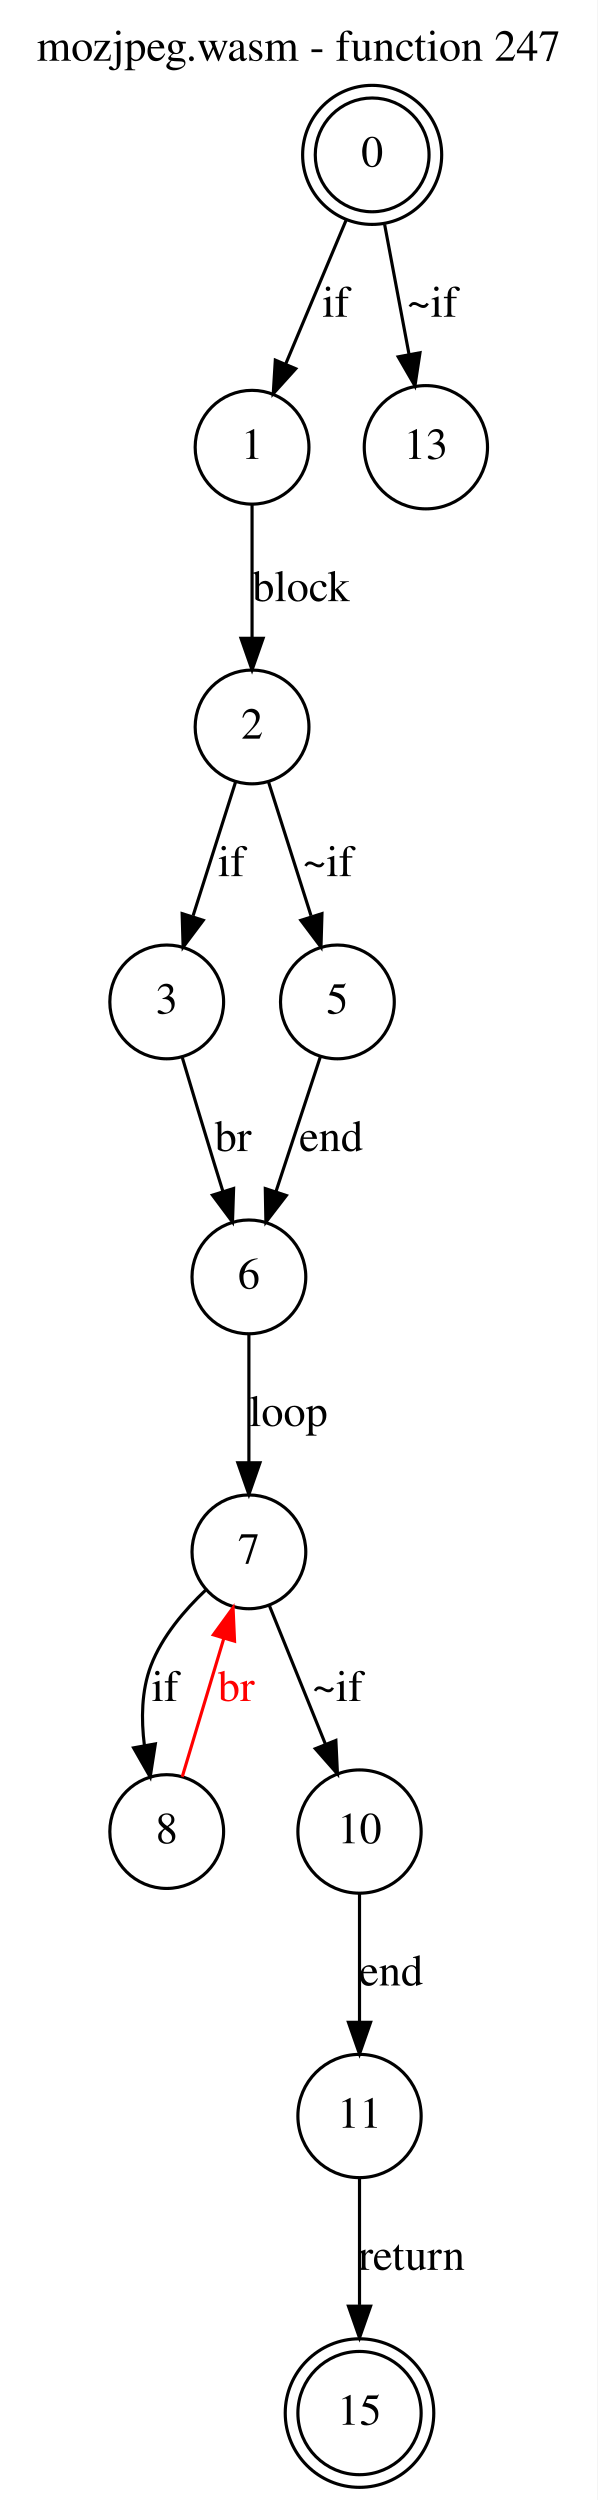
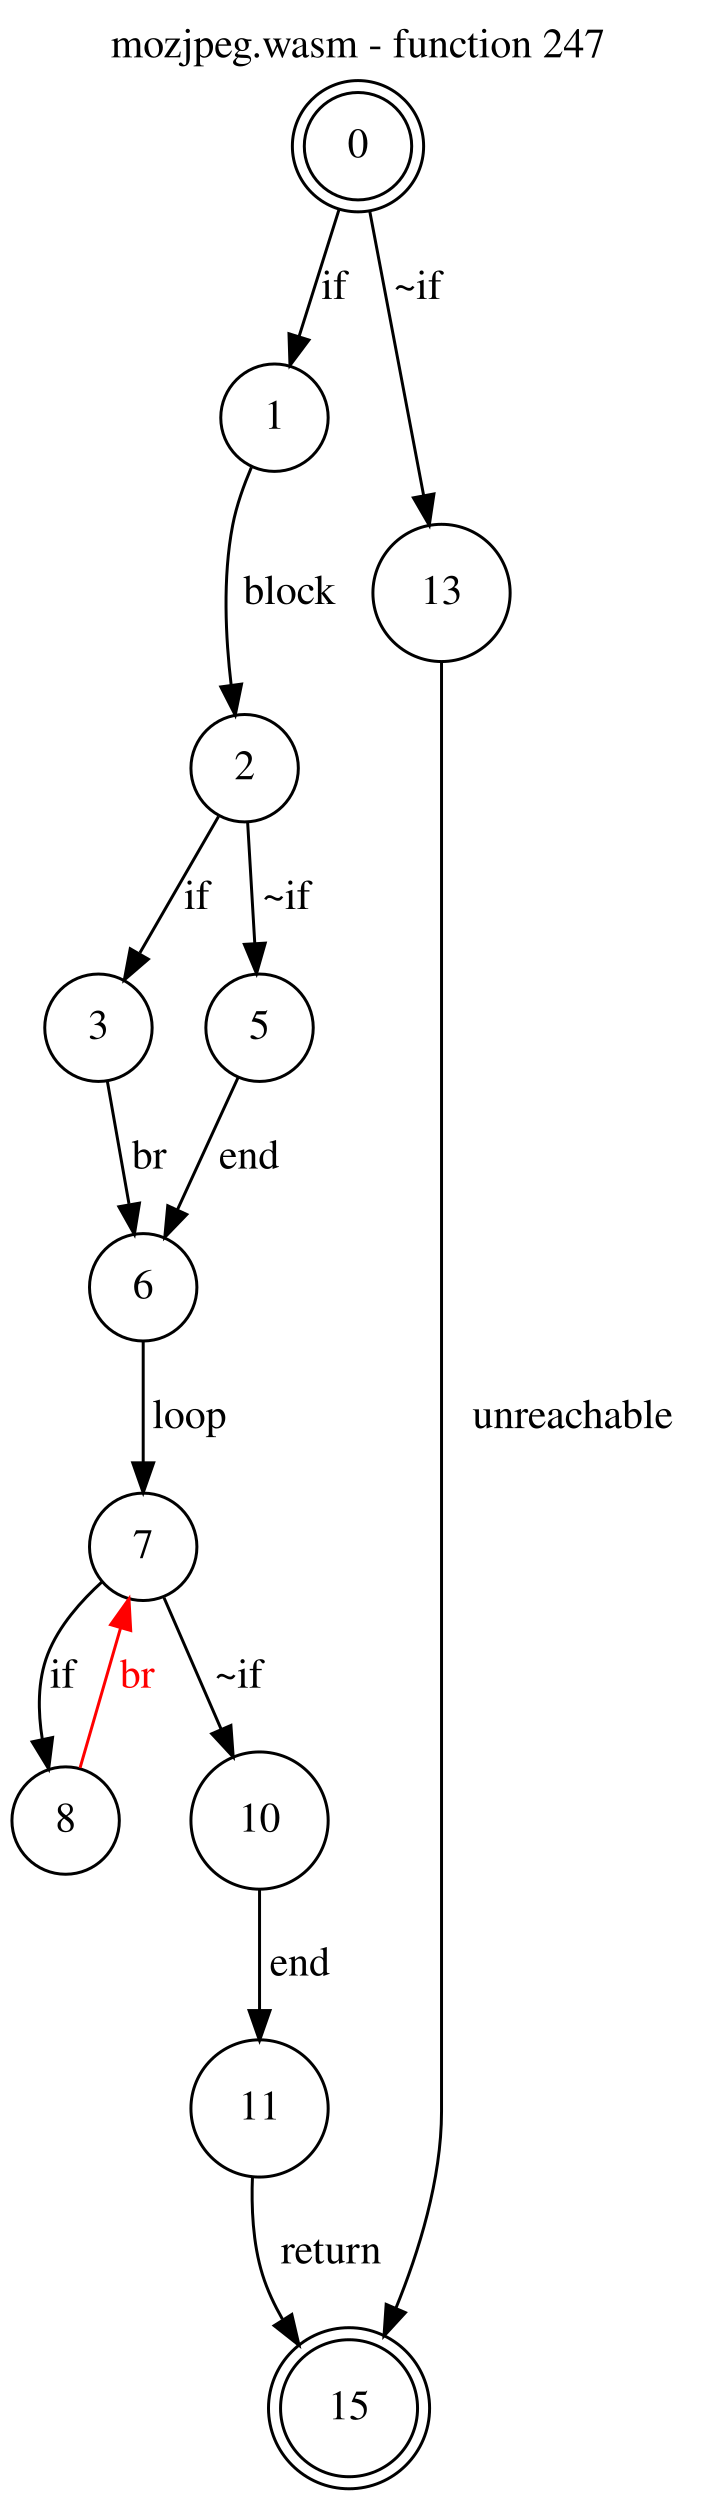
- <svg xmlns="http://www.w3.org/2000/svg" width="189pt" height="791pt" viewBox="0.00 0.00 189.00 790.99">
-   <g id="graph0" class="graph" transform="scale(1 1) rotate(0) translate(4 786.99)">
-     <polygon fill="white" stroke="transparent" points="-4,4 -4,-786.99 185,-786.99 185,4 -4,4" />
-     <text text-anchor="middle" x="90.5" y="-767.79" font-family="Times,serif" font-size="14.00">mozjpeg.wasm - function 247</text>
+ <svg xmlns="http://www.w3.org/2000/svg" width="240pt" height="838pt" viewBox="0.00 0.00 240.00 837.98">
+   <g id="graph0" class="graph" transform="scale(1 1) rotate(0) translate(4 833.98)">
+     <polygon fill="white" stroke="transparent" points="-4,4 -4,-833.98 236,-833.98 236,4 -4,4" />
+     <text text-anchor="middle" x="116" y="-814.78" font-family="Times,serif" font-size="14.00">mozjpeg.wasm - function 247</text>
    <g id="node1" class="node">
-       <ellipse fill="none" stroke="black" cx="113.75" cy="-737.99" rx="18" ry="18" />
-       <ellipse fill="none" stroke="black" cx="113.75" cy="-737.99" rx="22" ry="22" />
-       <text text-anchor="middle" x="113.75" y="-734.29" font-family="Times,serif" font-size="14.00">0</text>
+       <ellipse fill="none" stroke="black" cx="116" cy="-784.98" rx="18" ry="18" />
+       <ellipse fill="none" stroke="black" cx="116" cy="-784.98" rx="22" ry="22" />
+       <text text-anchor="middle" x="116" y="-781.28" font-family="Times,serif" font-size="14.00">0</text>
    </g>
    <g id="node3" class="node">
-       <ellipse fill="none" stroke="black" cx="75.75" cy="-645.49" rx="18" ry="18" />
-       <text text-anchor="middle" x="75.75" y="-641.79" font-family="Times,serif" font-size="14.00">1</text>
+       <ellipse fill="none" stroke="black" cx="88" cy="-693.98" rx="18" ry="18" />
+       <text text-anchor="middle" x="88" y="-690.28" font-family="Times,serif" font-size="14.00">1</text>
    </g>
    <g id="edge1" class="edge">
-       <path fill="none" stroke="black" d="M105.51,-717.35C99.9,-704 92.44,-686.22 86.38,-671.81" />
-       <polygon fill="black" stroke="black" points="89.56,-670.33 82.46,-662.47 83.11,-673.04 89.56,-670.33" />
-       <text text-anchor="middle" x="102.25" y="-686.79" font-family="Times,serif" font-size="14.00">if</text>
+       <path fill="none" stroke="black" d="M109.65,-763.79C105.69,-751.2 100.55,-734.87 96.27,-721.28" />
+       <polygon fill="black" stroke="black" points="99.54,-720.01 93.2,-711.53 92.87,-722.11 99.54,-720.01" />
+       <text text-anchor="middle" x="108" y="-733.78" font-family="Times,serif" font-size="14.00">if</text>
    </g>
    <g id="node4" class="node">
-       <ellipse fill="none" stroke="black" cx="130.75" cy="-645.49" rx="19.5" ry="19.5" />
-       <text text-anchor="middle" x="130.75" y="-641.79" font-family="Times,serif" font-size="14.00">13</text>
+       <ellipse fill="none" stroke="black" cx="144" cy="-635.24" rx="23" ry="23" />
+       <text text-anchor="middle" x="144" y="-631.54" font-family="Times,serif" font-size="14.00">13</text>
    </g>
    <g id="edge2" class="edge">
-       <path fill="none" stroke="black" d="M117.69,-716C119.98,-703.8 122.9,-688.27 125.4,-674.98" />
-       <polygon fill="black" stroke="black" points="128.88,-675.38 127.29,-664.91 122,-674.09 128.88,-675.38" />
-       <text text-anchor="middle" x="132.75" y="-686.79" font-family="Times,serif" font-size="14.00">~if</text>
+       <path fill="none" stroke="black" d="M119.95,-763.13C124.65,-738.33 132.54,-696.69 138,-667.91" />
+       <polygon fill="black" stroke="black" points="141.46,-668.42 139.89,-657.95 134.58,-667.12 141.46,-668.42" />
+       <text text-anchor="middle" x="136" y="-733.78" font-family="Times,serif" font-size="14.00">~if</text>
    </g>
    <g id="node2" class="node">
-       <ellipse fill="none" stroke="black" cx="109.75" cy="-23.5" rx="19.5" ry="19.5" />
-       <ellipse fill="none" stroke="black" cx="109.75" cy="-23.5" rx="23.5" ry="23.5" />
-       <text text-anchor="middle" x="109.75" y="-19.8" font-family="Times,serif" font-size="14.00">15</text>
+       <ellipse fill="none" stroke="black" cx="113" cy="-26.75" rx="22.96" ry="22.96" />
+       <ellipse fill="none" stroke="black" cx="113" cy="-26.75" rx="27" ry="27" />
+       <text text-anchor="middle" x="113" y="-23.05" font-family="Times,serif" font-size="14.00">15</text>
    </g>
    <g id="node5" class="node">
-       <ellipse fill="none" stroke="black" cx="75.75" cy="-556.99" rx="18" ry="18" />
-       <text text-anchor="middle" x="75.75" y="-553.29" font-family="Times,serif" font-size="14.00">2</text>
+       <ellipse fill="none" stroke="black" cx="78" cy="-576.49" rx="18" ry="18" />
+       <text text-anchor="middle" x="78" y="-572.79" font-family="Times,serif" font-size="14.00">2</text>
    </g>
    <g id="edge3" class="edge">
-       <path fill="none" stroke="black" d="M75.75,-627.4C75.75,-615.43 75.75,-599.19 75.75,-585.42" />
-       <polygon fill="black" stroke="black" points="79.25,-585.04 75.75,-575.04 72.25,-585.04 79.25,-585.04" />
-       <text text-anchor="middle" x="91.25" y="-596.79" font-family="Times,serif" font-size="14.00">block</text>
+       <path fill="none" stroke="black" d="M80.27,-677.34C77.74,-671.43 75.26,-664.54 74,-657.98 70.6,-640.35 71.62,-620.16 73.48,-604.41" />
+       <polygon fill="black" stroke="black" points="76.97,-604.68 74.85,-594.3 70.03,-603.74 76.97,-604.68" />
+       <text text-anchor="middle" x="93" y="-631.54" font-family="Times,serif" font-size="14.00">block</text>
+     </g>
+     <g id="edge14" class="edge">
+       <path fill="none" stroke="black" d="M144,-612.33C144,-592.02 144,-560.96 144,-533.99 144,-533.99 144,-533.99 144,-126.24 144,-103.5 136.38,-79.1 128.7,-60.28" />
+       <polygon fill="black" stroke="black" points="131.88,-58.8 124.72,-50.99 125.44,-61.56 131.88,-58.8" />
+       <text text-anchor="middle" x="188" y="-355.29" font-family="Times,serif" font-size="14.00">unreachable</text>
    </g>
    <g id="node6" class="node">
-       <ellipse fill="none" stroke="black" cx="48.75" cy="-469.99" rx="18" ry="18" />
-       <text text-anchor="middle" x="48.75" y="-466.29" font-family="Times,serif" font-size="14.00">3</text>
+       <ellipse fill="none" stroke="black" cx="29" cy="-489.49" rx="18" ry="18" />
+       <text text-anchor="middle" x="29" y="-485.79" font-family="Times,serif" font-size="14.00">3</text>
    </g>
    <g id="edge4" class="edge">
-       <path fill="none" stroke="black" d="M70.54,-539.6C66.74,-527.61 61.49,-511.08 57.09,-497.26" />
-       <polygon fill="black" stroke="black" points="60.3,-495.8 53.94,-487.33 53.63,-497.92 60.3,-495.8" />
-       <text text-anchor="middle" x="69.25" y="-509.79" font-family="Times,serif" font-size="14.00">if</text>
+       <path fill="none" stroke="black" d="M69.24,-560.29C61.92,-547.6 51.36,-529.28 42.89,-514.59" />
+       <polygon fill="black" stroke="black" points="45.71,-512.47 37.68,-505.55 39.65,-515.96 45.71,-512.47" />
+       <text text-anchor="middle" x="62" y="-529.29" font-family="Times,serif" font-size="14.00">if</text>
    </g>
    <g id="node7" class="node">
-       <ellipse fill="none" stroke="black" cx="102.75" cy="-469.99" rx="18" ry="18" />
-       <text text-anchor="middle" x="102.75" y="-466.29" font-family="Times,serif" font-size="14.00">5</text>
+       <ellipse fill="none" stroke="black" cx="83" cy="-489.49" rx="18" ry="18" />
+       <text text-anchor="middle" x="83" y="-485.79" font-family="Times,serif" font-size="14.00">5</text>
    </g>
    <g id="edge5" class="edge">
-       <path fill="none" stroke="black" d="M80.96,-539.6C84.77,-527.61 90.02,-511.08 94.41,-497.26" />
-       <polygon fill="black" stroke="black" points="97.87,-497.92 97.56,-487.33 91.2,-495.8 97.87,-497.92" />
-       <text text-anchor="middle" x="99.75" y="-509.79" font-family="Times,serif" font-size="14.00">~if</text>
+       <path fill="none" stroke="black" d="M79.01,-558.29C79.7,-546.65 80.61,-531.04 81.4,-517.72" />
+       <polygon fill="black" stroke="black" points="84.9,-517.85 81.99,-507.66 77.91,-517.44 84.9,-517.85" />
+       <text text-anchor="middle" x="92" y="-529.29" font-family="Times,serif" font-size="14.00">~if</text>
    </g>
    <g id="node8" class="node">
-       <ellipse fill="none" stroke="black" cx="74.75" cy="-382.99" rx="18" ry="18" />
-       <text text-anchor="middle" x="74.75" y="-379.29" font-family="Times,serif" font-size="14.00">6</text>
+       <ellipse fill="none" stroke="black" cx="44" cy="-402.49" rx="18" ry="18" />
+       <text text-anchor="middle" x="44" y="-398.79" font-family="Times,serif" font-size="14.00">6</text>
    </g>
    <g id="edge6" class="edge">
-       <path fill="none" stroke="black" d="M53.7,-452.31C56.6,-442.58 60.35,-430.08 63.75,-418.99 64.63,-416.14 65.55,-413.15 66.48,-410.19" />
-       <polygon fill="black" stroke="black" points="69.91,-410.95 69.56,-400.36 63.23,-408.85 69.91,-410.95" />
-       <text text-anchor="middle" x="69.75" y="-422.79" font-family="Times,serif" font-size="14.00">br</text>
+       <path fill="none" stroke="black" d="M31.96,-471.69C34.04,-459.94 36.86,-443.97 39.24,-430.45" />
+       <polygon fill="black" stroke="black" points="42.75,-430.7 41.04,-420.25 35.86,-429.49 42.75,-430.7" />
+       <text text-anchor="middle" x="46" y="-442.29" font-family="Times,serif" font-size="14.00">br</text>
    </g>
    <g id="edge7" class="edge">
-       <path fill="none" stroke="black" d="M97.35,-452.6C93.36,-440.49 87.85,-423.76 83.27,-409.85" />
-       <polygon fill="black" stroke="black" points="86.59,-408.73 80.13,-400.33 79.94,-410.92 86.59,-408.73" />
-       <text text-anchor="middle" x="100.75" y="-422.79" font-family="Times,serif" font-size="14.00">end</text>
+       <path fill="none" stroke="black" d="M75.85,-472.9C70.17,-460.51 62.11,-442.95 55.52,-428.59" />
+       <polygon fill="black" stroke="black" points="58.59,-426.9 51.24,-419.27 52.23,-429.82 58.59,-426.9" />
+       <text text-anchor="middle" x="79.5" y="-442.29" font-family="Times,serif" font-size="14.00">end</text>
    </g>
    <g id="node9" class="node">
-       <ellipse fill="none" stroke="black" cx="74.75" cy="-295.99" rx="18" ry="18" />
-       <text text-anchor="middle" x="74.75" y="-292.29" font-family="Times,serif" font-size="14.00">7</text>
+       <ellipse fill="none" stroke="black" cx="44" cy="-315.49" rx="18" ry="18" />
+       <text text-anchor="middle" x="44" y="-311.79" font-family="Times,serif" font-size="14.00">7</text>
    </g>
    <g id="edge8" class="edge">
-       <path fill="none" stroke="black" d="M74.75,-364.79C74.75,-353.15 74.75,-337.54 74.75,-324.23" />
-       <polygon fill="black" stroke="black" points="78.25,-324.17 74.75,-314.17 71.25,-324.17 78.25,-324.17" />
-       <text text-anchor="middle" x="87.25" y="-335.79" font-family="Times,serif" font-size="14.00">loop</text>
+       <path fill="none" stroke="black" d="M44,-384.29C44,-372.65 44,-357.04 44,-343.72" />
+       <polygon fill="black" stroke="black" points="47.5,-343.66 44,-333.66 40.5,-343.66 47.5,-343.66" />
+       <text text-anchor="middle" x="59.5" y="-355.29" font-family="Times,serif" font-size="14.00">loop</text>
    </g>
    <g id="node10" class="node">
-       <ellipse fill="none" stroke="black" cx="48.75" cy="-207.49" rx="18" ry="18" />
-       <text text-anchor="middle" x="48.75" y="-203.79" font-family="Times,serif" font-size="14.00">8</text>
+       <ellipse fill="none" stroke="black" cx="18" cy="-223.74" rx="18" ry="18" />
+       <text text-anchor="middle" x="18" y="-220.04" font-family="Times,serif" font-size="14.00">8</text>
    </g>
    <g id="edge9" class="edge">
-       <path fill="none" stroke="black" d="M61.05,-283.87C54.47,-277.63 47.26,-269.25 43.75,-259.99 40.75,-252.08 40.64,-243.01 41.69,-234.72" />
-       <polygon fill="black" stroke="black" points="45.15,-235.23 43.52,-224.76 38.27,-233.97 45.15,-235.23" />
-       <text text-anchor="middle" x="48.25" y="-248.79" font-family="Times,serif" font-size="14.00">if</text>
+       <path fill="none" stroke="black" d="M30.2,-303.76C23.32,-297.51 15.69,-289.01 12,-279.49 8.53,-270.55 8.7,-260.22 10.19,-250.95" />
+       <polygon fill="black" stroke="black" points="13.63,-251.58 12.31,-241.07 6.79,-250.12 13.63,-251.58" />
+       <text text-anchor="middle" x="17" y="-268.29" font-family="Times,serif" font-size="14.00">if</text>
    </g>
    <g id="node11" class="node">
-       <ellipse fill="none" stroke="black" cx="109.75" cy="-207.49" rx="19.5" ry="19.5" />
-       <text text-anchor="middle" x="109.75" y="-203.79" font-family="Times,serif" font-size="14.00">10</text>
+       <ellipse fill="none" stroke="black" cx="83" cy="-223.74" rx="23" ry="23" />
+       <text text-anchor="middle" x="83" y="-220.04" font-family="Times,serif" font-size="14.00">10</text>
    </g>
    <g id="edge10" class="edge">
-       <path fill="none" stroke="black" d="M81.17,-279.12C86.14,-266.84 93.14,-249.55 98.96,-235.15" />
-       <polygon fill="black" stroke="black" points="102.27,-236.32 102.77,-225.74 95.78,-233.7 102.27,-236.32" />
-       <text text-anchor="middle" x="102.75" y="-248.79" font-family="Times,serif" font-size="14.00">~if</text>
+       <path fill="none" stroke="black" d="M50.97,-298.44C56.29,-286.2 63.77,-268.99 70.16,-254.28" />
+       <polygon fill="black" stroke="black" points="73.4,-255.62 74.17,-245.06 66.98,-252.83 73.4,-255.62" />
+       <text text-anchor="middle" x="76" y="-268.29" font-family="Times,serif" font-size="14.00">~if</text>
    </g>
    <g id="edge11" class="edge">
-       <path fill="none" stroke="red" d="M53.66,-224.82C57.36,-237.14 62.52,-254.29 66.8,-268.55" />
-       <polygon fill="red" stroke="red" points="63.51,-269.74 69.74,-278.31 70.21,-267.73 63.51,-269.74" />
-       <text text-anchor="middle" x="70.75" y="-248.79" font-family="Times,serif" font-size="14.00" fill="red">br</text>
+       <path fill="none" stroke="red" d="M22.83,-241.4C26.63,-254.53 32.01,-273.08 36.39,-288.21" />
+       <polygon fill="red" stroke="red" points="33.09,-289.4 39.23,-298.03 39.81,-287.45 33.09,-289.4" />
+       <text text-anchor="middle" x="42" y="-268.29" font-family="Times,serif" font-size="14.00" fill="red">br</text>
    </g>
    <g id="node12" class="node">
-       <ellipse fill="none" stroke="black" cx="109.75" cy="-117.49" rx="19.5" ry="19.5" />
-       <text text-anchor="middle" x="109.75" y="-113.79" font-family="Times,serif" font-size="14.00">11</text>
+       <ellipse fill="none" stroke="black" cx="83" cy="-127.24" rx="23" ry="23" />
+       <text text-anchor="middle" x="83" y="-123.54" font-family="Times,serif" font-size="14.00">11</text>
    </g>
    <g id="edge12" class="edge">
-       <path fill="none" stroke="black" d="M109.75,-187.83C109.75,-176.05 109.75,-160.59 109.75,-147.25" />
-       <polygon fill="black" stroke="black" points="113.25,-147.13 109.75,-137.13 106.25,-147.13 113.25,-147.13" />
-       <text text-anchor="middle" x="119.75" y="-158.79" font-family="Times,serif" font-size="14.00">end</text>
+       <path fill="none" stroke="black" d="M83,-200.82C83,-188.78 83,-173.61 83,-160.26" />
+       <polygon fill="black" stroke="black" points="86.5,-160.04 83,-150.04 79.5,-160.04 86.5,-160.04" />
+       <text text-anchor="middle" x="96.5" y="-171.79" font-family="Times,serif" font-size="14.00">end</text>
    </g>
    <g id="edge13" class="edge">
-       <path fill="none" stroke="black" d="M109.75,-97.88C109.75,-86.36 109.75,-71.24 109.75,-57.72" />
-       <polygon fill="black" stroke="black" points="113.25,-57.32 109.75,-47.32 106.25,-57.32 113.25,-57.32" />
-       <text text-anchor="middle" x="126.25" y="-68.8" font-family="Times,serif" font-size="14.00">return</text>
+       <path fill="none" stroke="black" d="M80.63,-104.48C80.21,-94.25 80.72,-82.02 84,-71.5 85.58,-66.41 87.96,-61.36 90.68,-56.6" />
+       <polygon fill="black" stroke="black" points="93.82,-58.18 96.22,-47.87 87.91,-54.43 93.82,-58.18" />
+       <text text-anchor="middle" x="107" y="-75.3" font-family="Times,serif" font-size="14.00">return</text>
    </g>
  </g>
</svg>
